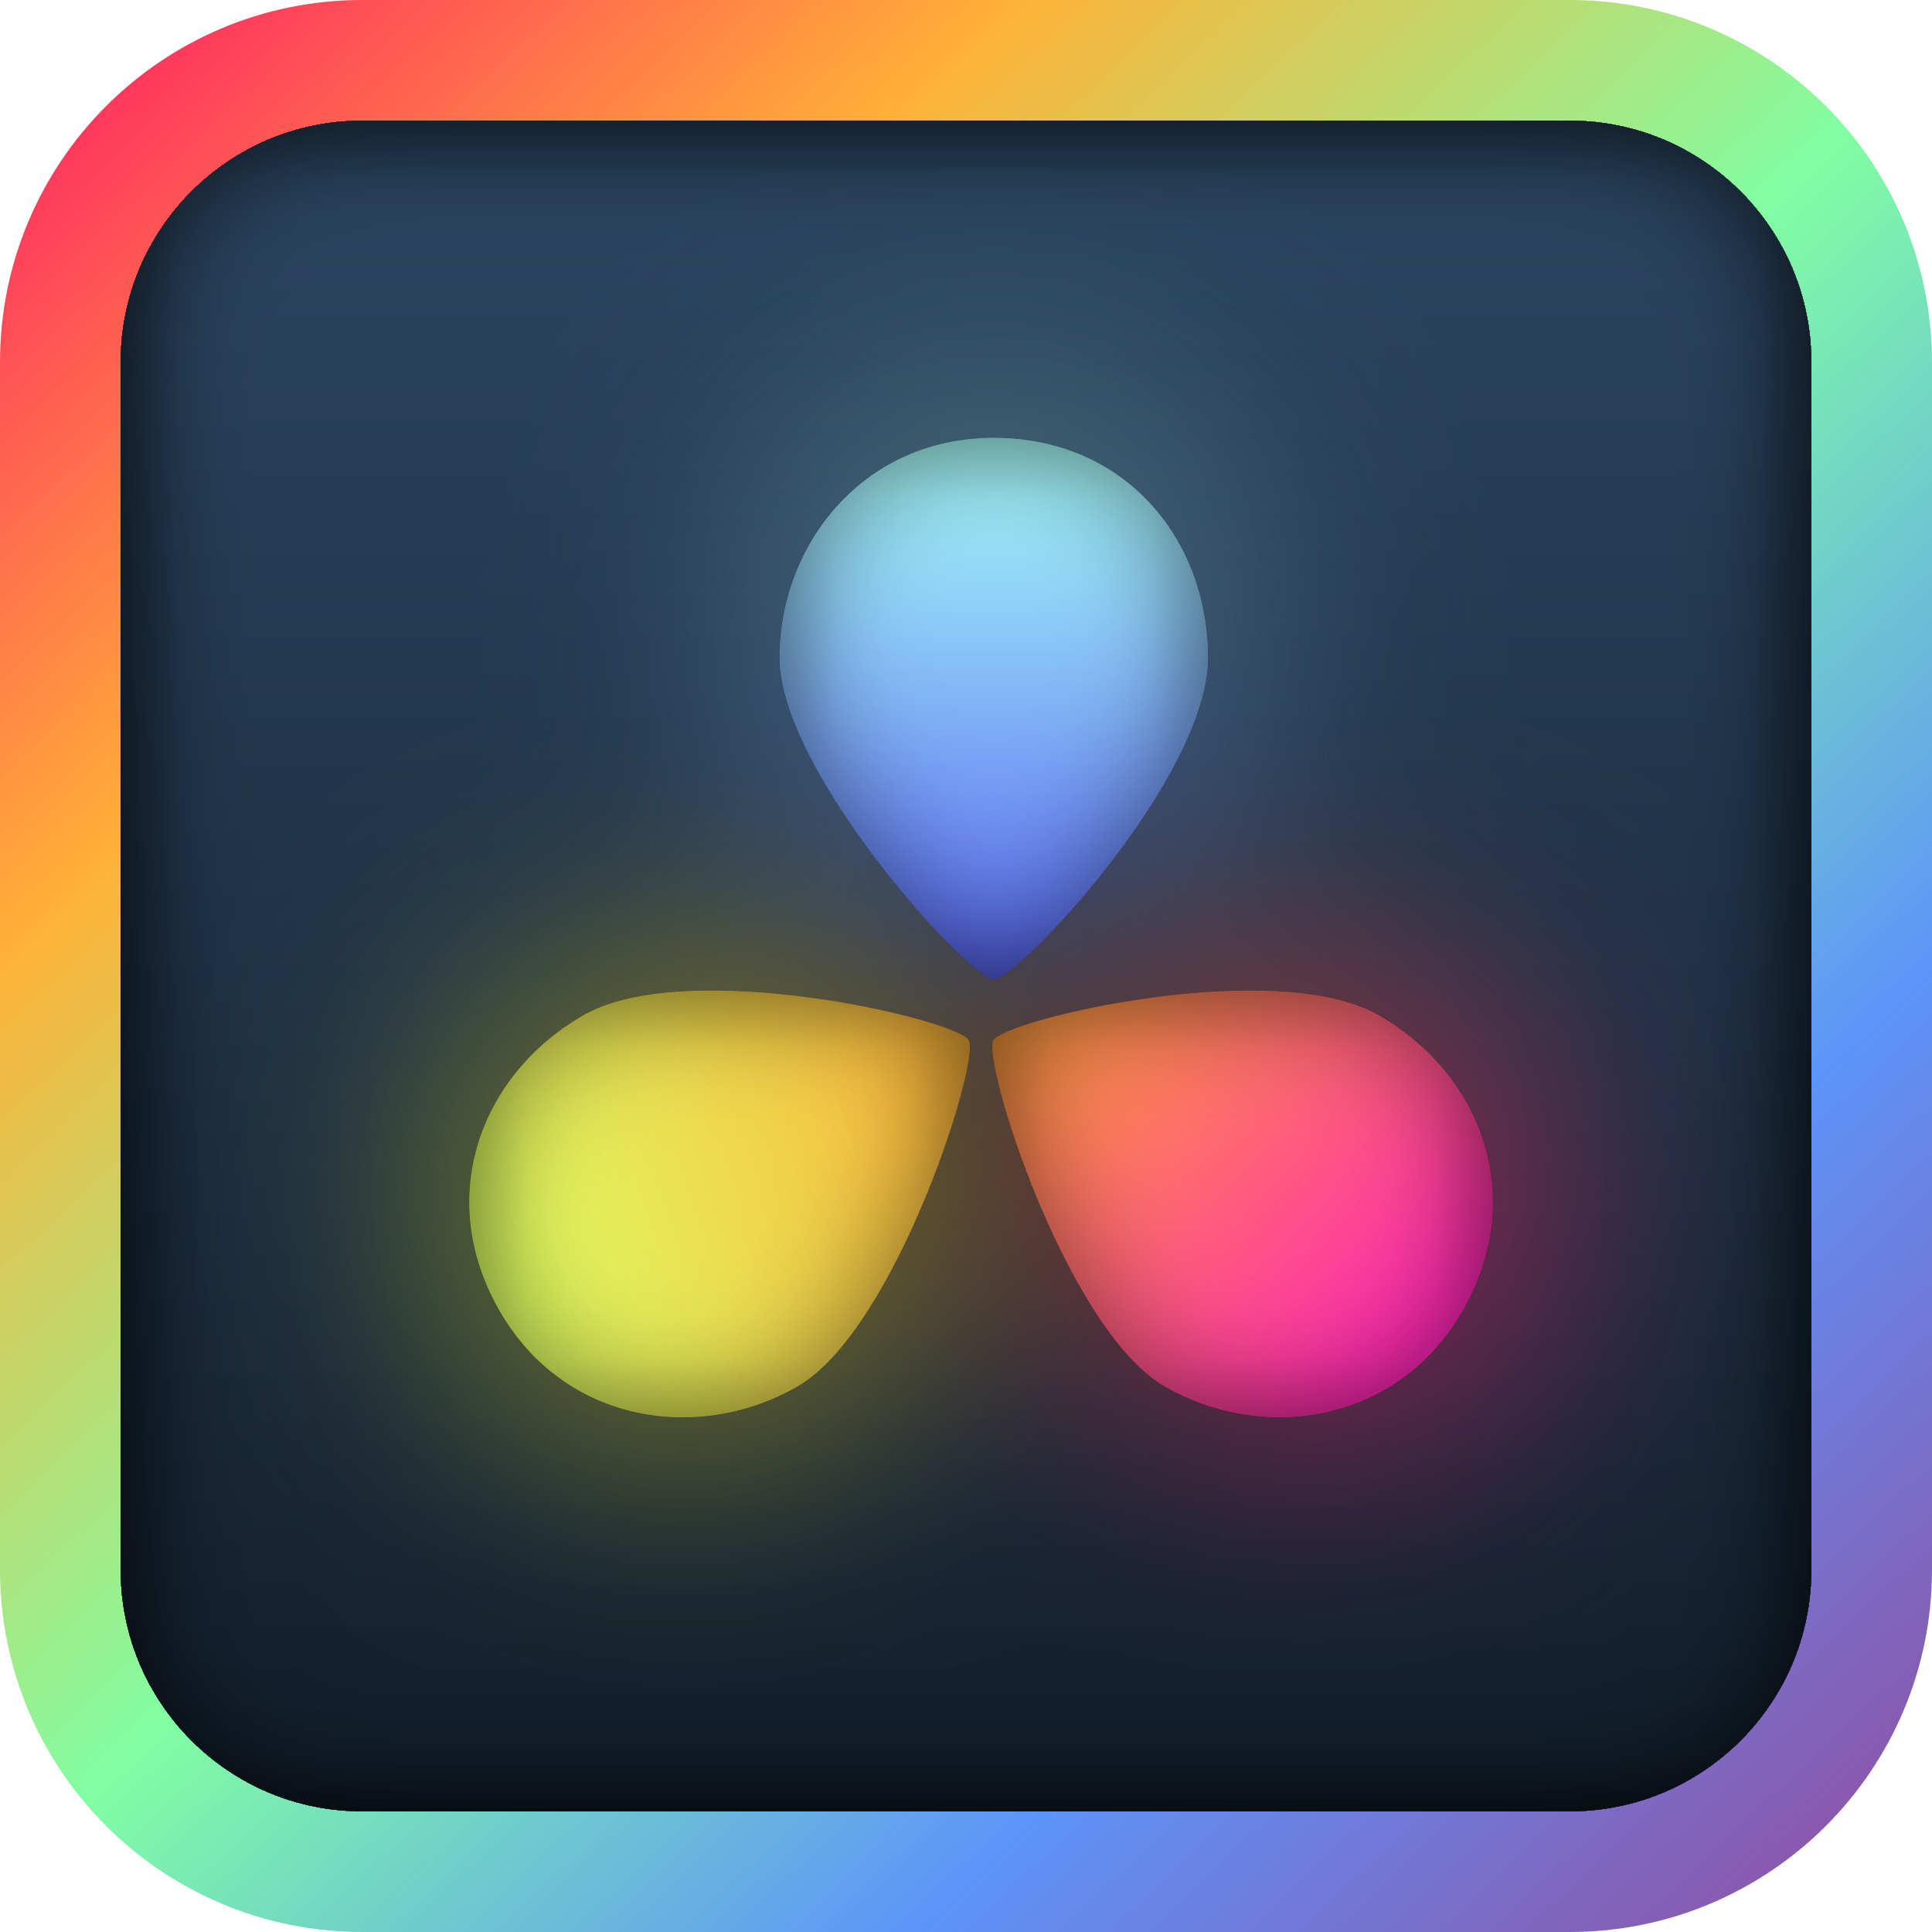
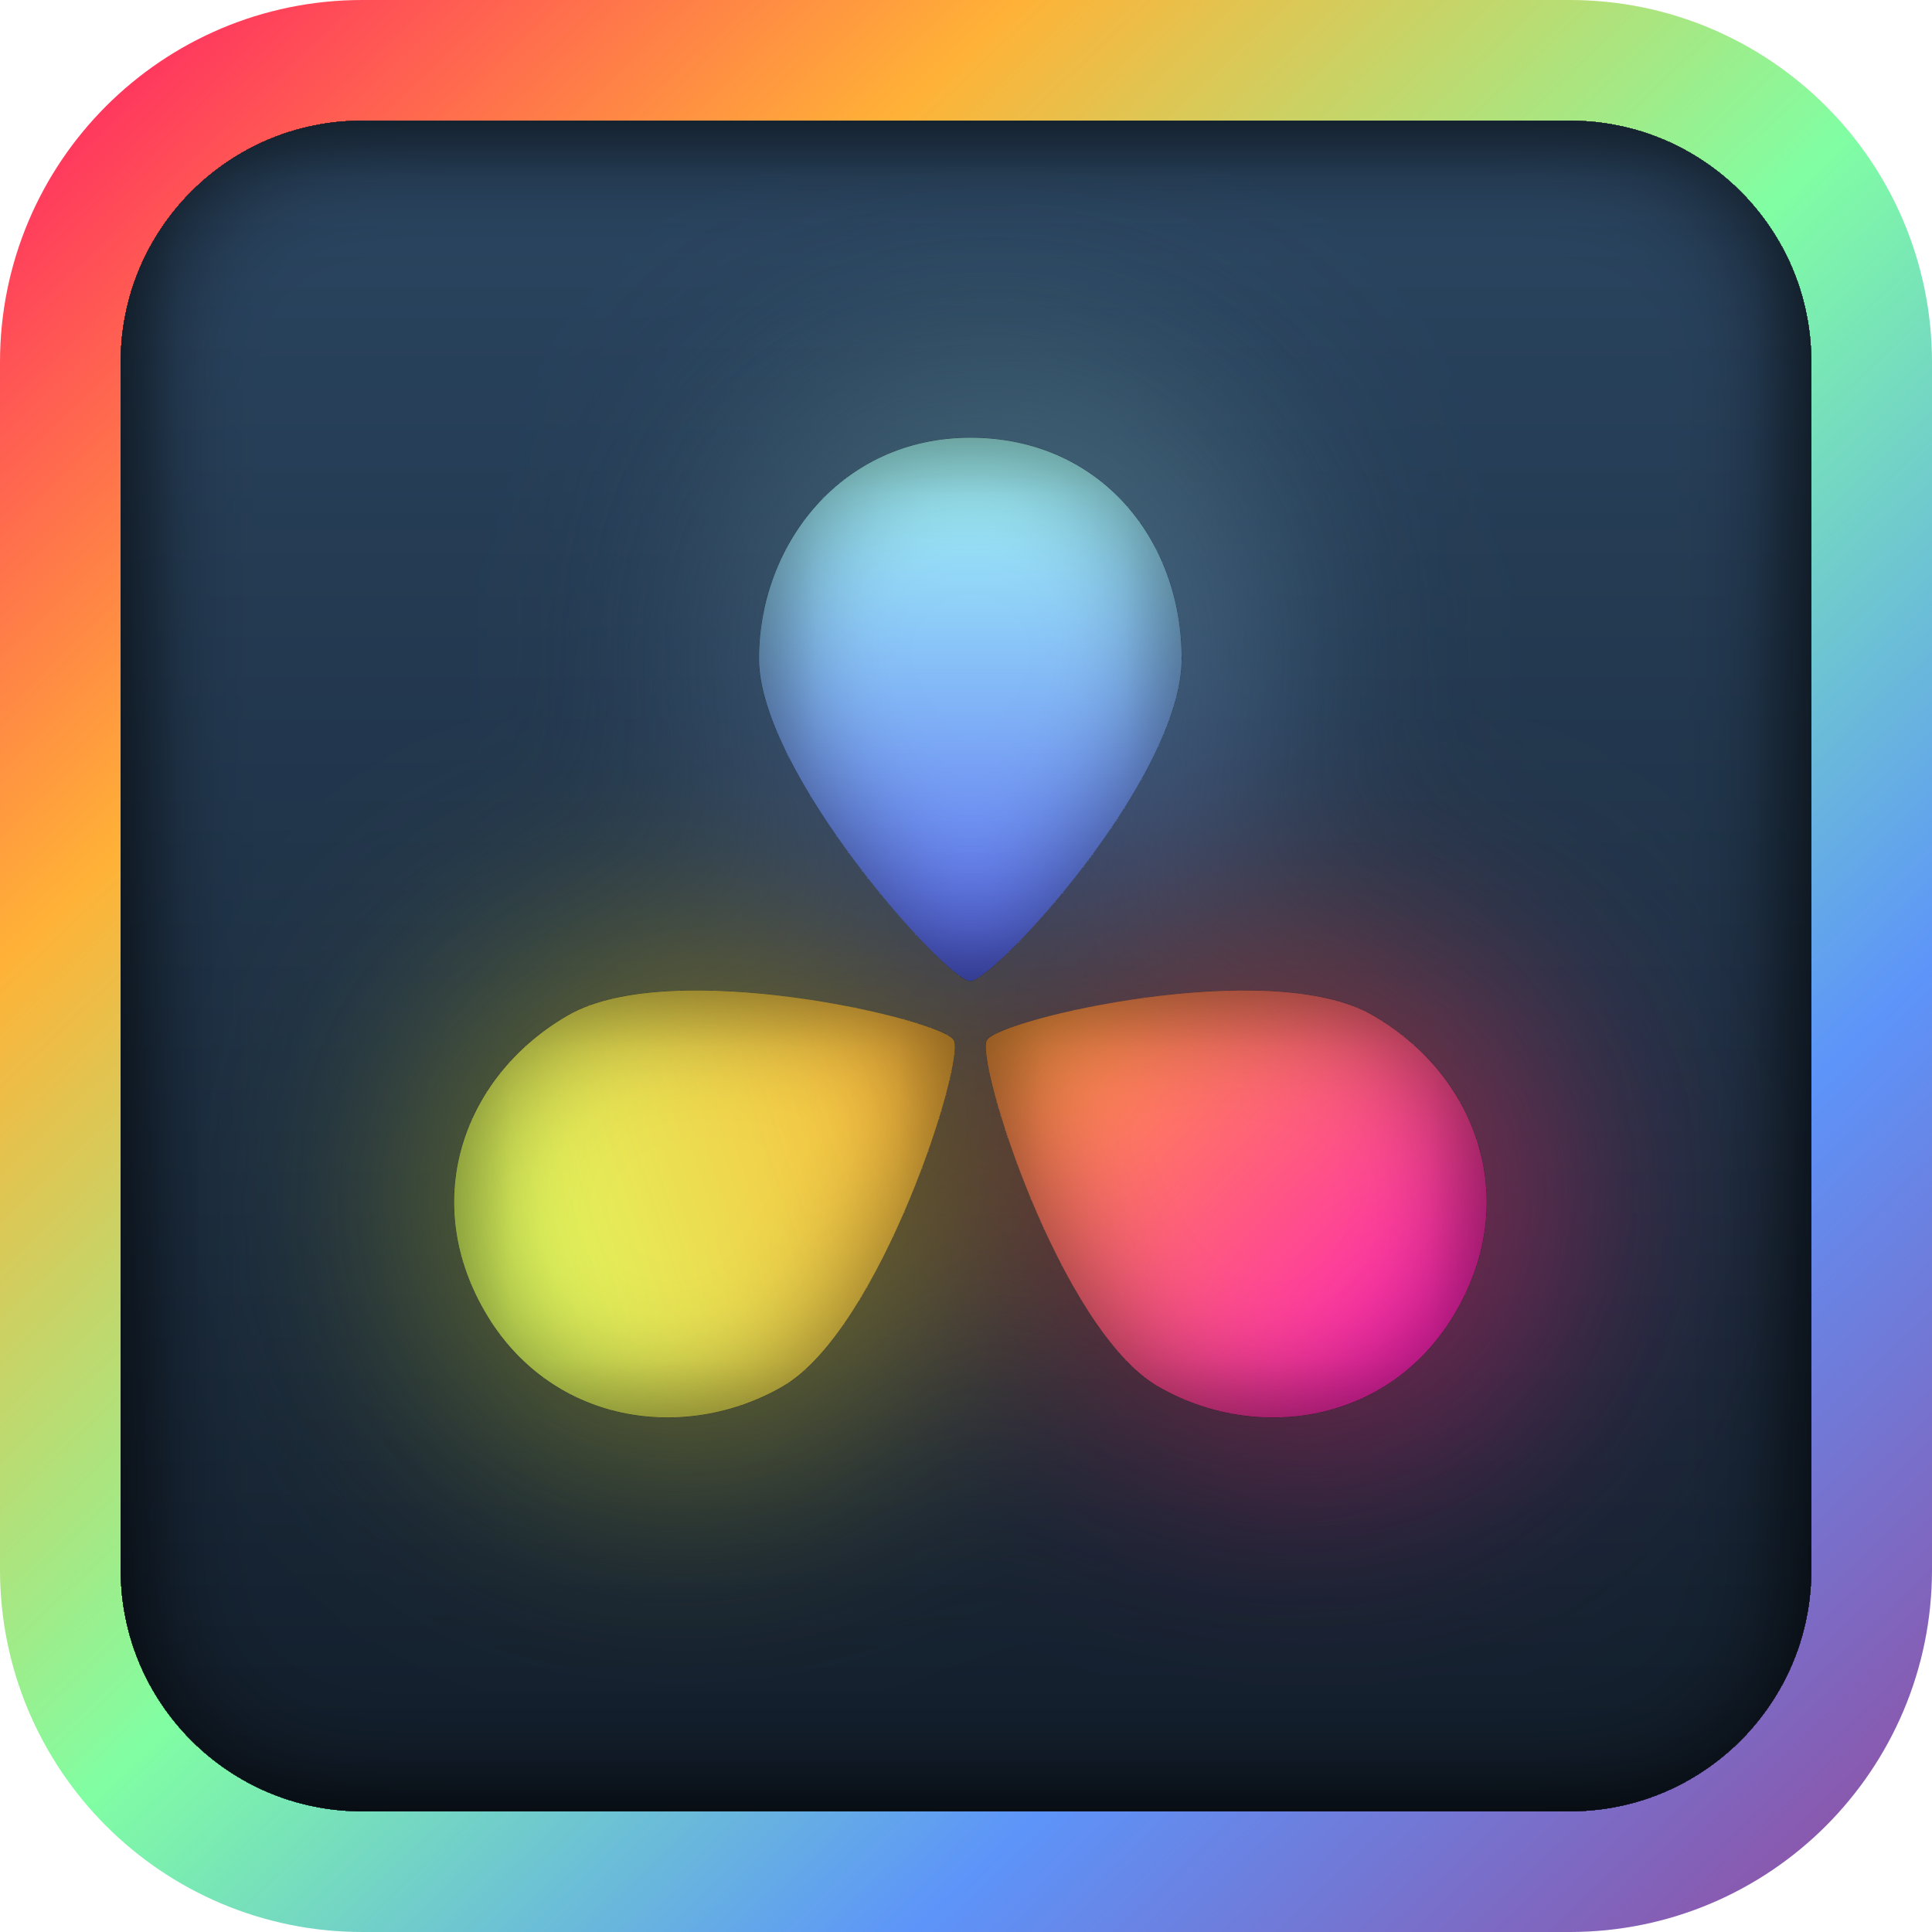
<svg xmlns="http://www.w3.org/2000/svg" width="128" height="128" viewBox="0 0 128 128" fill="none">
  <rect x="4" y="4" width="120" height="120" rx="20" fill="url(#paint0_linear_47_16)" stroke="url(#paint1_linear_47_16)" stroke-width="8" />
  <g filter="url(#filter0_i_47_16)">
    <rect x="8" y="8" width="112" height="112" rx="16" fill="url(#paint2_linear_47_16)" />
  </g>
  <g filter="url(#filter1_f_47_16)">
    <g filter="url(#filter2_i_47_16)">
      <path d="M80.041 43.595C80.041 35.706 74.519 29 65.841 29C57.162 29 51.64 36.1 51.64 43.595C51.64 51.09 64.263 64.896 65.841 64.896C67.418 64.896 80.041 51.484 80.041 43.595Z" fill="url(#paint3_linear_47_16)" />
    </g>
    <g filter="url(#filter3_i_47_16)">
      <path d="M38.64 67.263C31.807 71.207 28.761 79.343 33.1 86.858C37.439 94.374 46.35 95.606 52.84 91.859C59.331 88.112 64.976 70.277 64.187 68.91C63.398 67.544 45.472 63.318 38.64 67.263Z" fill="url(#paint4_linear_47_16)" />
    </g>
    <g filter="url(#filter4_i_47_16)">
      <path d="M93.36 67.263C100.193 71.207 103.239 79.343 98.9 86.858C94.561 94.374 85.65 95.606 79.16 91.859C72.669 88.112 67.024 70.277 67.813 68.91C68.602 67.544 86.528 63.318 93.36 67.263Z" fill="url(#paint5_linear_47_16)" />
    </g>
  </g>
  <g filter="url(#filter5_d_47_16)">
    <g filter="url(#filter6_i_47_16)">
-       <path d="M80.041 43.595C80.041 35.706 74.519 29 65.841 29C57.162 29 51.64 36.1 51.64 43.595C51.64 51.09 64.263 64.896 65.841 64.896C67.418 64.896 80.041 51.484 80.041 43.595Z" fill="url(#paint6_linear_47_16)" />
+       <path d="M78.287 43.637C78.287 35.725 72.843 29 64.287 29C55.732 29 50.287 36.121 50.287 43.637C50.287 51.154 62.732 65 64.287 65C65.843 65 78.287 51.55 78.287 43.637Z" fill="url(#paint6_linear_47_16)" />
    </g>
    <g filter="url(#filter7_i_47_16)">
-       <path d="M38.64 67.263C31.807 71.207 28.761 79.343 33.1 86.858C37.439 94.374 46.35 95.606 52.84 91.859C59.331 88.112 64.976 70.277 64.187 68.91C63.398 67.544 45.472 63.318 38.64 67.263Z" fill="url(#paint7_linear_47_16)" />
+       <path d="M37.64 67.263C30.807 71.207 27.761 79.343 32.1 86.858C36.439 94.374 45.35 95.606 51.84 91.859C58.331 88.112 63.976 70.277 63.187 68.91C62.398 67.544 44.472 63.318 37.64 67.263Z" fill="url(#paint7_linear_47_16)" />
    </g>
    <g filter="url(#filter8_i_47_16)">
-       <path d="M91.36 67.263C98.193 71.207 101.239 79.343 96.9 86.858C92.561 94.374 83.65 95.606 77.16 91.859C70.669 88.112 65.024 70.277 65.813 68.91C66.602 67.544 84.528 63.318 91.36 67.263Z" fill="url(#paint8_linear_47_16)" />
+       <path d="M90.935 67.263C97.767 71.207 100.814 79.343 96.475 86.858C92.135 94.374 83.225 95.606 76.734 91.859C70.244 88.112 64.599 70.277 65.388 68.91C66.177 67.544 84.103 63.318 90.935 67.263Z" fill="url(#paint8_linear_47_16)" />
    </g>
  </g>
  <defs>
    <filter id="filter0_i_47_16" x="8" y="8" width="112" height="112" filterUnits="userSpaceOnUse" color-interpolation-filters="sRGB">
      <feFlood flood-opacity="0" result="BackgroundImageFix" />
      <feBlend mode="normal" in="SourceGraphic" in2="BackgroundImageFix" result="shape" />
      <feColorMatrix in="SourceAlpha" type="matrix" values="0 0 0 0 0 0 0 0 0 0 0 0 0 0 0 0 0 0 127 0" result="hardAlpha" />
      <feOffset />
      <feGaussianBlur stdDeviation="4" />
      <feComposite in2="hardAlpha" operator="arithmetic" k2="-1" k3="1" />
      <feColorMatrix type="matrix" values="0 0 0 0 0 0 0 0 0 0 0 0 0 0 0 0 0 0 0.75 0" />
      <feBlend mode="normal" in2="shape" result="effect1_innerShadow_47_16" />
    </filter>
    <filter id="filter1_f_47_16" x="13.086" y="11" width="105.829" height="100.909" filterUnits="userSpaceOnUse" color-interpolation-filters="sRGB">
      <feFlood flood-opacity="0" result="BackgroundImageFix" />
      <feBlend mode="normal" in="SourceGraphic" in2="BackgroundImageFix" result="shape" />
      <feGaussianBlur stdDeviation="9" result="effect1_foregroundBlur_47_16" />
    </filter>
    <filter id="filter2_i_47_16" x="51.64" y="29" width="28.401" height="35.896" filterUnits="userSpaceOnUse" color-interpolation-filters="sRGB">
      <feFlood flood-opacity="0" result="BackgroundImageFix" />
      <feBlend mode="normal" in="SourceGraphic" in2="BackgroundImageFix" result="shape" />
      <feColorMatrix in="SourceAlpha" type="matrix" values="0 0 0 0 0 0 0 0 0 0 0 0 0 0 0 0 0 0 127 0" result="hardAlpha" />
      <feOffset />
      <feGaussianBlur stdDeviation="4" />
      <feComposite in2="hardAlpha" operator="arithmetic" k2="-1" k3="1" />
      <feColorMatrix type="matrix" values="0 0 0 0 0 0 0 0 0 0 0 0 0 0 0 0 0 0 0.5 0" />
      <feBlend mode="normal" in2="shape" result="effect1_innerShadow_47_16" />
    </filter>
    <filter id="filter3_i_47_16" x="31.086" y="65.621" width="33.175" height="28.288" filterUnits="userSpaceOnUse" color-interpolation-filters="sRGB">
      <feFlood flood-opacity="0" result="BackgroundImageFix" />
      <feBlend mode="normal" in="SourceGraphic" in2="BackgroundImageFix" result="shape" />
      <feColorMatrix in="SourceAlpha" type="matrix" values="0 0 0 0 0 0 0 0 0 0 0 0 0 0 0 0 0 0 127 0" result="hardAlpha" />
      <feOffset />
      <feGaussianBlur stdDeviation="4" />
      <feComposite in2="hardAlpha" operator="arithmetic" k2="-1" k3="1" />
      <feColorMatrix type="matrix" values="0 0 0 0 0 0 0 0 0 0 0 0 0 0 0 0 0 0 0.5 0" />
      <feBlend mode="normal" in2="shape" result="effect1_innerShadow_47_16" />
    </filter>
    <filter id="filter4_i_47_16" x="67.739" y="65.621" width="33.175" height="28.288" filterUnits="userSpaceOnUse" color-interpolation-filters="sRGB">
      <feFlood flood-opacity="0" result="BackgroundImageFix" />
      <feBlend mode="normal" in="SourceGraphic" in2="BackgroundImageFix" result="shape" />
      <feColorMatrix in="SourceAlpha" type="matrix" values="0 0 0 0 0 0 0 0 0 0 0 0 0 0 0 0 0 0 127 0" result="hardAlpha" />
      <feOffset />
      <feGaussianBlur stdDeviation="4" />
      <feComposite in2="hardAlpha" operator="arithmetic" k2="-1" k3="1" />
      <feColorMatrix type="matrix" values="0 0 0 0 0 0 0 0 0 0 0 0 0 0 0 0 0 0 0.5 0" />
      <feBlend mode="normal" in2="shape" result="effect1_innerShadow_47_16" />
    </filter>
-     <filter id="filter5_d_47_16" x="15.086" y="13" width="99.829" height="96.909" filterUnits="userSpaceOnUse" color-interpolation-filters="sRGB">
+     <filter id="filter5_d_47_16" x="14.086" y="13" width="100.404" height="96.909" filterUnits="userSpaceOnUse" color-interpolation-filters="sRGB">
      <feFlood flood-opacity="0" result="BackgroundImageFix" />
      <feColorMatrix in="SourceAlpha" type="matrix" values="0 0 0 0 0 0 0 0 0 0 0 0 0 0 0 0 0 0 127 0" result="hardAlpha" />
      <feOffset />
      <feGaussianBlur stdDeviation="8" />
      <feComposite in2="hardAlpha" operator="out" />
      <feColorMatrix type="matrix" values="0 0 0 0 0 0 0 0 0 0 0 0 0 0 0 0 0 0 0.5 0" />
      <feBlend mode="normal" in2="BackgroundImageFix" result="effect1_dropShadow_47_16" />
      <feBlend mode="normal" in="SourceGraphic" in2="effect1_dropShadow_47_16" result="shape" />
    </filter>
-     <filter id="filter6_i_47_16" x="51.64" y="29" width="28.401" height="35.896" filterUnits="userSpaceOnUse" color-interpolation-filters="sRGB">
+     <filter id="filter6_i_47_16" x="50.287" y="29" width="28" height="36" filterUnits="userSpaceOnUse" color-interpolation-filters="sRGB">
      <feFlood flood-opacity="0" result="BackgroundImageFix" />
      <feBlend mode="normal" in="SourceGraphic" in2="BackgroundImageFix" result="shape" />
      <feColorMatrix in="SourceAlpha" type="matrix" values="0 0 0 0 0 0 0 0 0 0 0 0 0 0 0 0 0 0 127 0" result="hardAlpha" />
      <feOffset />
      <feGaussianBlur stdDeviation="4" />
      <feComposite in2="hardAlpha" operator="arithmetic" k2="-1" k3="1" />
      <feColorMatrix type="matrix" values="0 0 0 0 0 0 0 0 0 0 0 0 0 0 0 0 0 0 0.5 0" />
      <feBlend mode="normal" in2="shape" result="effect1_innerShadow_47_16" />
    </filter>
-     <filter id="filter7_i_47_16" x="31.086" y="65.621" width="33.175" height="28.288" filterUnits="userSpaceOnUse" color-interpolation-filters="sRGB">
+     <filter id="filter7_i_47_16" x="30.086" y="65.621" width="33.175" height="28.288" filterUnits="userSpaceOnUse" color-interpolation-filters="sRGB">
      <feFlood flood-opacity="0" result="BackgroundImageFix" />
      <feBlend mode="normal" in="SourceGraphic" in2="BackgroundImageFix" result="shape" />
      <feColorMatrix in="SourceAlpha" type="matrix" values="0 0 0 0 0 0 0 0 0 0 0 0 0 0 0 0 0 0 127 0" result="hardAlpha" />
      <feOffset />
      <feGaussianBlur stdDeviation="4" />
      <feComposite in2="hardAlpha" operator="arithmetic" k2="-1" k3="1" />
      <feColorMatrix type="matrix" values="0 0 0 0 0 0 0 0 0 0 0 0 0 0 0 0 0 0 0.5 0" />
      <feBlend mode="normal" in2="shape" result="effect1_innerShadow_47_16" />
    </filter>
-     <filter id="filter8_i_47_16" x="65.739" y="65.621" width="33.175" height="28.288" filterUnits="userSpaceOnUse" color-interpolation-filters="sRGB">
+     <filter id="filter8_i_47_16" x="65.314" y="65.621" width="33.175" height="28.288" filterUnits="userSpaceOnUse" color-interpolation-filters="sRGB">
      <feFlood flood-opacity="0" result="BackgroundImageFix" />
      <feBlend mode="normal" in="SourceGraphic" in2="BackgroundImageFix" result="shape" />
      <feColorMatrix in="SourceAlpha" type="matrix" values="0 0 0 0 0 0 0 0 0 0 0 0 0 0 0 0 0 0 127 0" result="hardAlpha" />
      <feOffset />
      <feGaussianBlur stdDeviation="4" />
      <feComposite in2="hardAlpha" operator="arithmetic" k2="-1" k3="1" />
      <feColorMatrix type="matrix" values="0 0 0 0 0 0 0 0 0 0 0 0 0 0 0 0 0 0 0.5 0" />
      <feBlend mode="normal" in2="shape" result="effect1_innerShadow_47_16" />
    </filter>
    <linearGradient id="paint0_linear_47_16" x1="64" y1="0" x2="64" y2="128" gradientUnits="userSpaceOnUse">
      <stop stop-color="#2B4662" />
      <stop offset="1" stop-color="#121D2A" />
    </linearGradient>
    <linearGradient id="paint1_linear_47_16" x1="3.431" y1="-1.93967e-07" x2="124.569" y2="128" gradientUnits="userSpaceOnUse">
      <stop stop-color="#FF1F66" />
      <stop offset="0.25" stop-color="#FFB237" />
      <stop offset="0.5" stop-color="#81FEA3" />
      <stop offset="0.75" stop-color="#5D94F9" />
      <stop offset="1" stop-color="#924D9F" />
    </linearGradient>
    <linearGradient id="paint2_linear_47_16" x1="64" y1="8" x2="64" y2="120" gradientUnits="userSpaceOnUse">
      <stop stop-color="#2B4662" />
      <stop offset="1" stop-color="#121D2A" />
    </linearGradient>
    <linearGradient id="paint3_linear_47_16" x1="65.841" y1="29" x2="65.841" y2="64.896" gradientUnits="userSpaceOnUse">
      <stop stop-color="#A8FFFB" />
      <stop offset="1" stop-color="#5865F2" />
    </linearGradient>
    <linearGradient id="paint4_linear_47_16" x1="33.071" y1="86.807" x2="66.47" y2="75.798" gradientUnits="userSpaceOnUse">
      <stop stop-color="#DDFF62" />
      <stop offset="1" stop-color="#FFB33A" />
    </linearGradient>
    <linearGradient id="paint5_linear_47_16" x1="68.115" y1="68.386" x2="93.64" y2="92.607" gradientUnits="userSpaceOnUse">
      <stop stop-color="#FF9D3B" />
      <stop offset="1" stop-color="#FF25B6" />
    </linearGradient>
-     <linearGradient id="paint6_linear_47_16" x1="65.841" y1="29" x2="65.841" y2="64.896" gradientUnits="userSpaceOnUse">
+     <linearGradient id="paint6_linear_47_16" x1="64.287" y1="29" x2="64.287" y2="65" gradientUnits="userSpaceOnUse">
      <stop stop-color="#A8FFFB" />
      <stop offset="1" stop-color="#5865F2" />
    </linearGradient>
-     <linearGradient id="paint7_linear_47_16" x1="33.071" y1="86.807" x2="66.47" y2="75.798" gradientUnits="userSpaceOnUse">
+     <linearGradient id="paint7_linear_47_16" x1="32.071" y1="86.807" x2="65.47" y2="75.798" gradientUnits="userSpaceOnUse">
      <stop stop-color="#DDFF62" />
      <stop offset="1" stop-color="#FFB33A" />
    </linearGradient>
-     <linearGradient id="paint8_linear_47_16" x1="66.115" y1="68.386" x2="91.64" y2="92.607" gradientUnits="userSpaceOnUse">
+     <linearGradient id="paint8_linear_47_16" x1="65.69" y1="68.386" x2="91.215" y2="92.607" gradientUnits="userSpaceOnUse">
      <stop stop-color="#FF9D3B" />
      <stop offset="1" stop-color="#FF25B6" />
    </linearGradient>
  </defs>
</svg>
